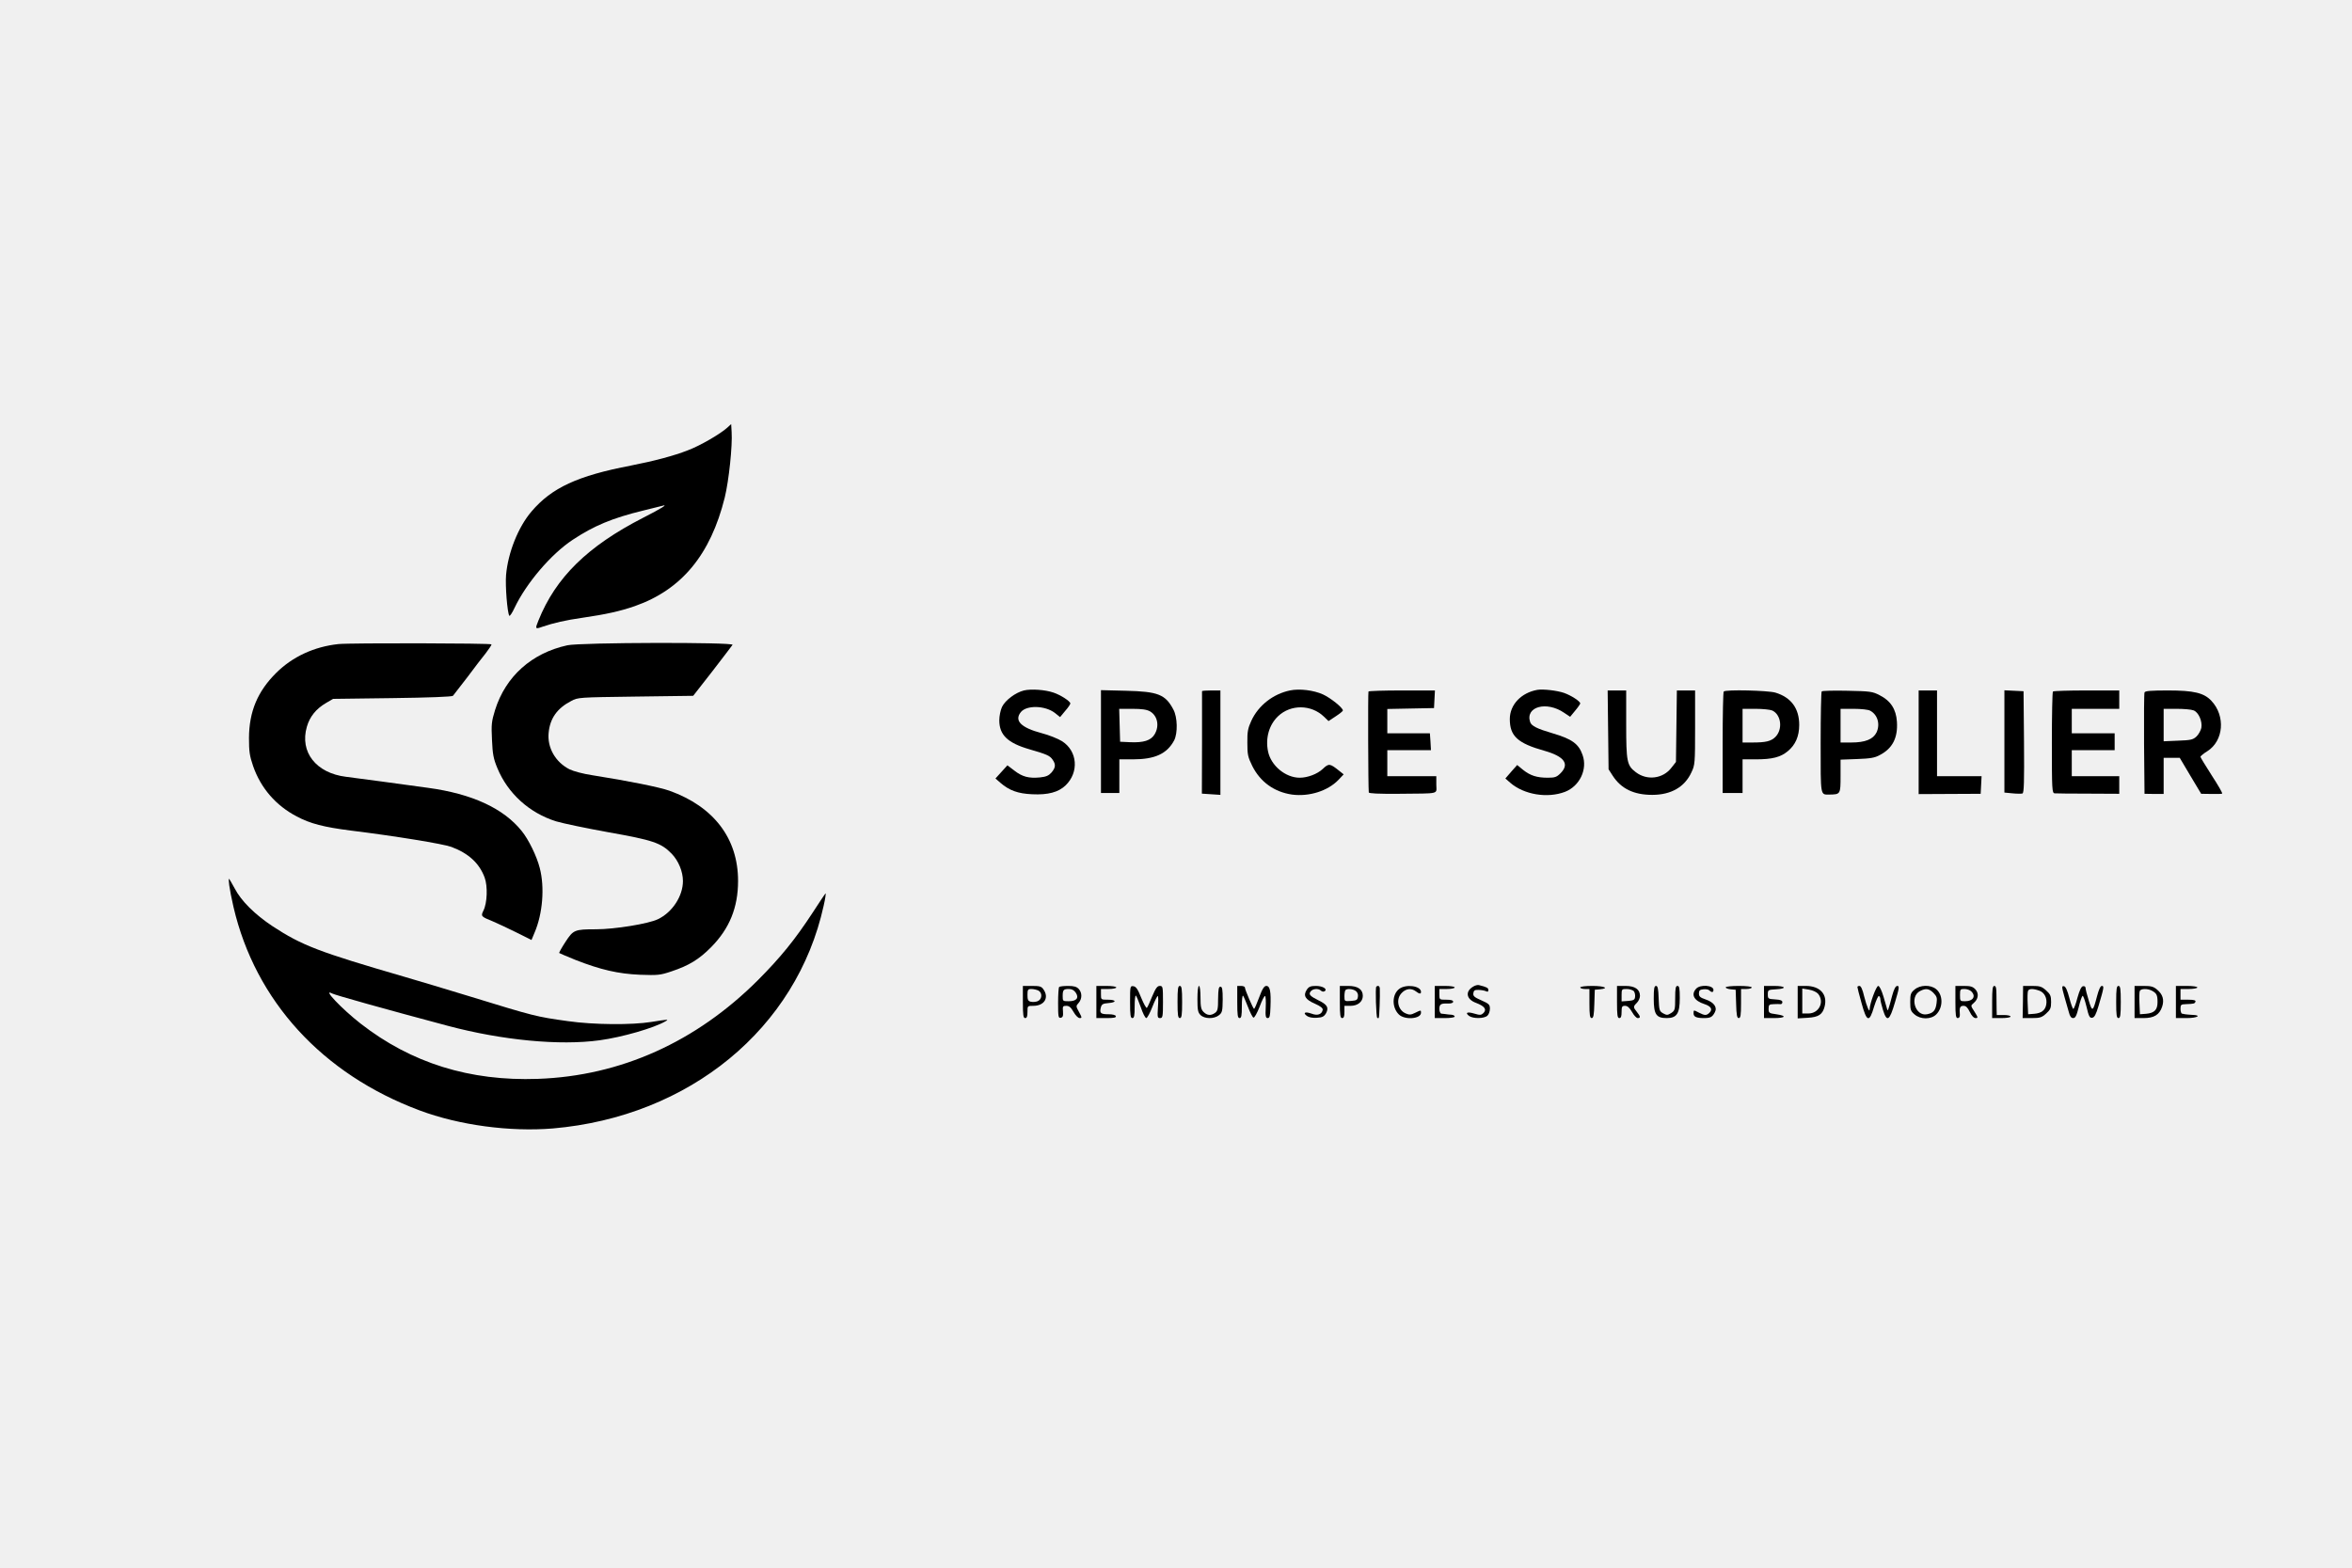
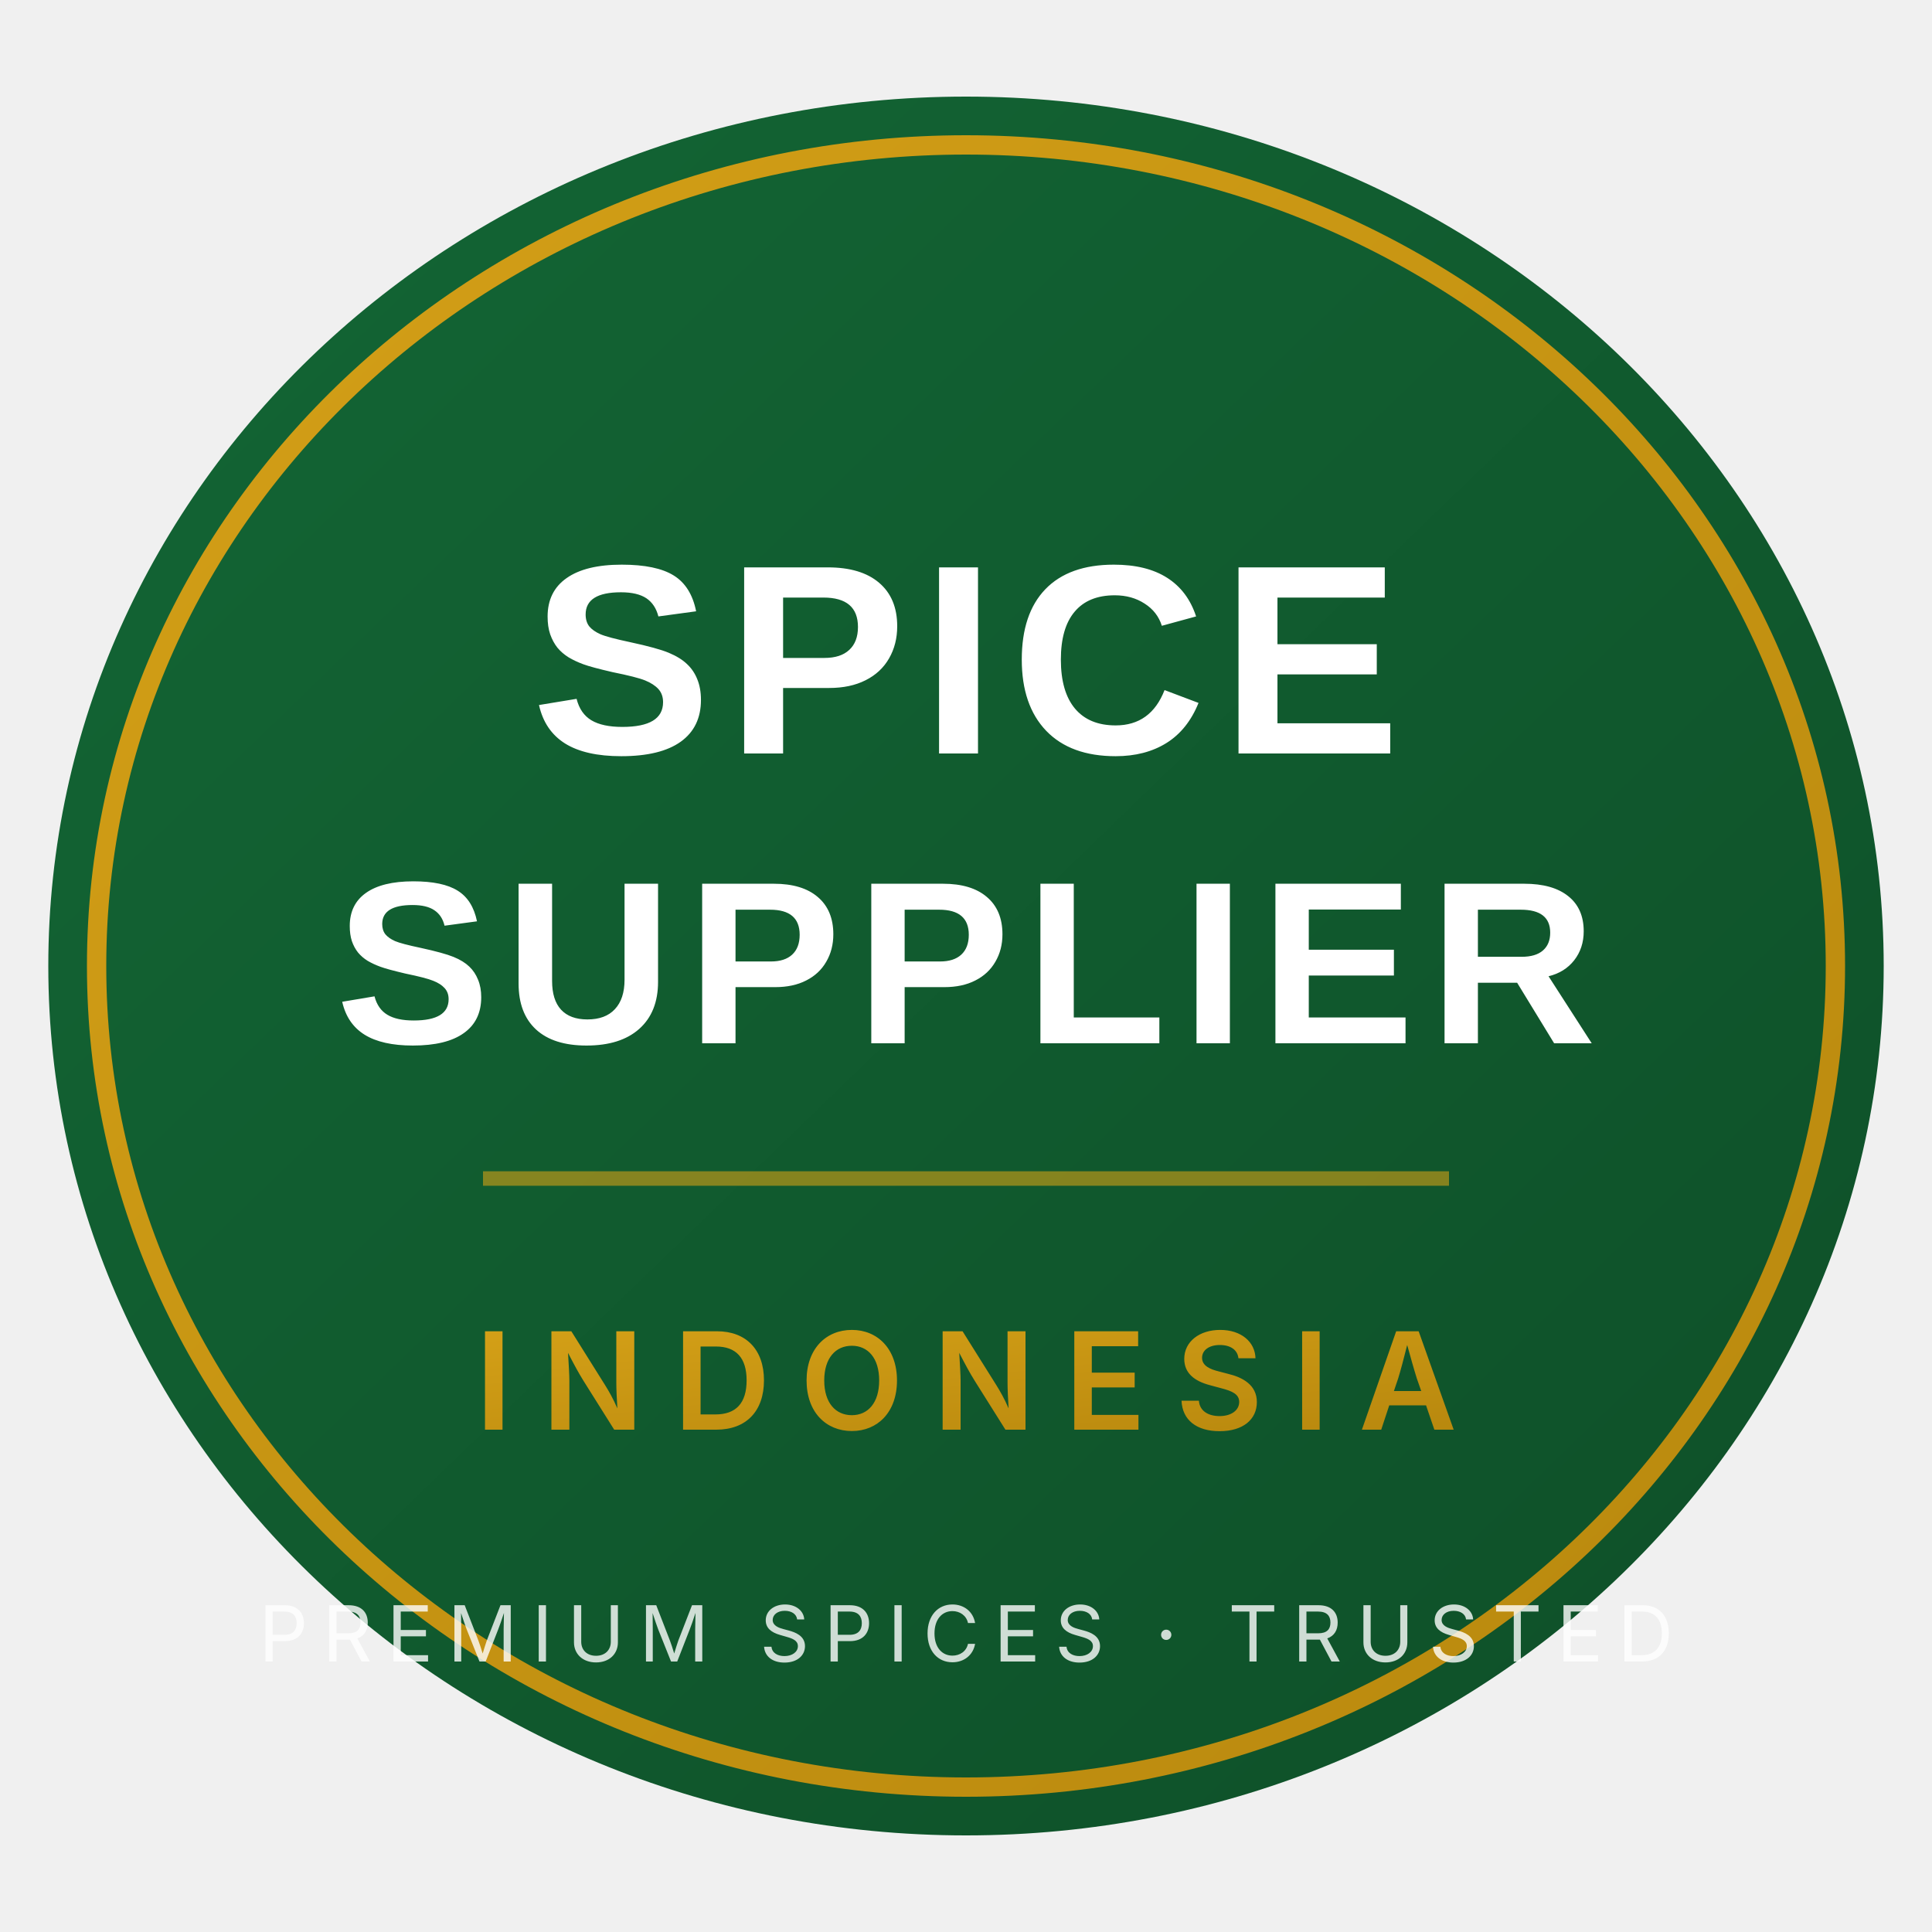
- <svg xmlns="http://www.w3.org/2000/svg" version="1.0" width="1536pt" height="1024pt" viewBox="0 0 1536 1024" preserveAspectRatio="xMidYMid meet">
-   <g transform="translate(0,1024) scale(0.1,-0.1)" fill="#000000" stroke="none">
-     <path d="M4750 7447 c-45 -41 -177 -118 -257 -148 -91 -36 -224 -71 -373 -100 -349 -67 -517 -145 -649 -300 -87 -102 -153 -268 -166 -414 -6 -73 8 -245 21 -267 3 -5 19 18 34 51 77 162 239 352 380 445 139 92 259 142 460 191 58 14 114 28 125 31 42 13 -3 -16 -125 -78 -363 -186 -571 -390 -684 -672 -22 -54 -21 -57 26 -40 73 25 151 43 263 59 152 22 246 43 341 76 305 107 494 335 587 709 27 110 51 338 45 428 l-3 52 -25 -23z" />
-     <path d="M2210 6033 c-158 -17 -299 -82 -406 -188 -122 -121 -177 -253 -178 -425 0 -89 4 -117 27 -184 50 -144 149 -258 285 -329 88 -47 178 -70 352 -92 291 -36 604 -87 658 -107 112 -42 182 -106 217 -200 21 -57 17 -167 -8 -216 -18 -37 -16 -39 63 -71 30 -13 99 -45 153 -72 l98 -49 20 48 c53 123 67 296 34 422 -19 76 -73 187 -118 242 -119 148 -324 243 -612 282 -154 22 -481 65 -535 72 -196 24 -304 162 -256 327 19 66 60 117 125 155 l46 27 387 5 c239 3 391 9 396 15 5 6 47 60 93 120 45 61 100 132 121 158 21 27 38 53 38 58 0 8 -921 10 -1000 2z" />
-     <path d="M3705 6025 c-233 -51 -403 -203 -472 -423 -23 -75 -25 -94 -20 -195 4 -94 10 -124 35 -184 68 -165 208 -293 384 -348 43 -13 196 -45 340 -71 293 -52 345 -69 415 -141 44 -46 73 -116 73 -178 0 -98 -69 -204 -163 -249 -61 -30 -283 -66 -405 -66 -140 0 -148 -4 -199 -82 -25 -38 -43 -71 -41 -73 2 -2 50 -22 106 -45 163 -64 279 -91 422 -97 116 -4 131 -3 205 22 114 38 180 78 260 159 119 121 175 258 175 432 0 277 -158 485 -448 589 -64 23 -273 65 -502 101 -61 9 -124 26 -151 39 -92 47 -146 142 -136 239 9 94 56 160 147 207 44 24 50 24 421 29 l376 5 125 160 c68 88 127 166 132 173 11 18 -995 16 -1079 -3z" />
-     <path d="M6687 5730 c-56 -14 -122 -64 -143 -107 -10 -21 -18 -60 -18 -88 0 -95 54 -148 196 -189 117 -34 134 -42 152 -68 22 -31 20 -52 -7 -84 -18 -20 -35 -28 -75 -32 -74 -7 -115 4 -167 44 l-46 35 -39 -43 -39 -43 32 -28 c58 -50 114 -71 208 -75 103 -5 171 13 218 58 89 86 78 225 -24 289 -26 16 -85 40 -132 52 -136 36 -181 82 -136 138 38 46 157 43 221 -5 l35 -28 33 40 c19 21 34 44 34 49 0 14 -62 55 -110 71 -55 19 -146 25 -193 14z" />
-     <path d="M8424 5730 c-110 -23 -206 -98 -252 -198 -22 -48 -27 -71 -26 -143 0 -77 3 -93 32 -152 52 -104 143 -170 259 -187 112 -15 233 23 303 95 l35 37 -29 23 c-61 49 -68 50 -108 12 -35 -33 -99 -57 -150 -57 -93 0 -188 79 -207 172 -18 87 7 174 66 230 82 78 216 77 299 -3 l30 -29 47 31 c26 17 47 34 47 38 0 18 -80 82 -130 105 -62 28 -154 39 -216 26z" />
-     <path d="M10040 5734 c-106 -19 -180 -97 -180 -191 0 -111 51 -158 226 -207 130 -37 166 -86 105 -147 -25 -25 -37 -29 -83 -29 -72 0 -114 14 -161 51 l-39 32 -39 -44 -38 -44 32 -28 c90 -78 243 -103 358 -59 95 37 148 147 114 241 -25 72 -69 104 -195 141 -102 30 -138 48 -147 73 -34 101 107 140 222 61 l39 -26 32 39 c18 21 33 43 34 48 0 14 -58 52 -106 69 -47 16 -136 26 -174 20z" />
-     <path d="M7190 5396 l0 -336 60 0 60 0 0 110 0 110 88 0 c144 0 223 36 270 124 24 47 22 151 -5 201 -52 99 -100 118 -310 123 l-163 4 0 -336z m321 197 c49 -29 62 -96 29 -150 -24 -40 -72 -55 -160 -51 l-65 3 -3 108 -3 107 87 0 c63 0 94 -5 115 -17z" />
-     <path d="M7850 5725 c0 -3 0 -154 0 -337 l-1 -332 61 -4 60 -4 0 341 0 341 -60 0 c-33 0 -60 -2 -60 -5z" />
-     <path d="M8937 5723 c-4 -7 -2 -628 2 -659 1 -7 63 -10 194 -9 278 3 247 -5 247 60 l0 55 -160 0 -160 0 0 85 0 85 143 0 142 0 -3 55 -4 55 -139 0 -139 0 0 80 0 79 153 3 152 3 3 58 3 57 -215 0 c-118 0 -217 -3 -219 -7z" />
-     <path d="M10502 5473 l3 -258 27 -42 c55 -85 138 -125 258 -125 123 0 212 51 256 147 23 48 24 59 24 293 l0 242 -59 0 -60 0 -3 -233 -3 -234 -29 -37 c-55 -73 -160 -86 -233 -30 -58 44 -63 67 -63 314 l0 220 -61 0 -60 0 3 -257z" />
-     <path d="M11257 5723 c-4 -3 -7 -154 -7 -335 l0 -328 65 0 65 0 0 110 0 110 86 0 c108 0 162 14 209 53 50 41 75 97 75 172 0 108 -53 180 -156 211 -49 14 -324 21 -337 7z m317 -124 c58 -27 70 -122 21 -172 -29 -29 -63 -37 -151 -37 l-64 0 0 110 0 110 85 0 c46 0 95 -5 109 -11z" />
-     <path d="M11897 5724 c-4 -4 -7 -155 -7 -335 0 -357 -3 -339 58 -339 71 1 72 2 72 120 l0 108 108 4 c85 3 116 8 148 26 83 43 119 112 112 218 -5 81 -41 137 -113 173 -46 24 -61 26 -210 29 -88 2 -163 0 -168 -4z m316 -126 c49 -26 67 -88 42 -142 -22 -45 -74 -66 -165 -66 l-70 0 0 110 0 110 86 0 c47 0 95 -5 107 -12z" />
-     <path d="M12530 5391 l0 -338 203 1 202 1 3 58 3 57 -146 0 -145 0 0 280 0 280 -60 0 -60 0 0 -339z" />
-     <path d="M13090 5397 l0 -334 52 -5 c29 -3 59 -3 66 -1 10 4 12 76 10 337 l-3 331 -62 3 -63 3 0 -334z" />
-     <path d="M13407 5723 c-4 -3 -7 -154 -7 -335 0 -305 1 -328 18 -330 9 -1 108 -2 219 -2 l203 -1 0 58 0 57 -155 0 -155 0 0 85 0 85 140 0 140 0 0 55 0 55 -140 0 -140 0 0 80 0 80 155 0 155 0 0 60 0 60 -213 0 c-118 0 -217 -3 -220 -7z" />
-     <path d="M14005 5717 c-3 -7 -4 -158 -3 -337 l3 -325 63 -1 62 0 0 118 0 118 53 0 52 0 70 -118 70 -117 65 -1 c36 -1 68 0 72 2 4 3 -27 56 -68 119 -40 63 -74 118 -74 122 1 4 20 21 45 36 107 68 120 230 27 329 -48 52 -115 68 -283 68 -111 0 -151 -3 -154 -13z m320 -117 c33 -12 59 -71 51 -115 -4 -17 -18 -43 -32 -56 -23 -21 -37 -24 -120 -27 l-94 -4 0 106 0 106 84 0 c47 0 96 -4 111 -10z" />
-     <path d="M1497 4458 c3 -24 15 -88 28 -143 143 -613 580 -1091 1215 -1328 259 -97 590 -141 870 -118 892 77 1593 653 1769 1455 11 48 16 84 12 80 -5 -5 -42 -61 -83 -124 -117 -179 -210 -293 -357 -441 -405 -405 -898 -627 -1438 -646 -445 -16 -827 103 -1158 361 -124 97 -252 232 -187 197 21 -11 342 -101 758 -212 354 -94 729 -130 990 -94 147 20 355 80 430 124 25 14 16 13 -91 -4 -129 -21 -378 -19 -546 5 -208 29 -216 31 -649 164 -151 46 -340 103 -420 126 -557 162 -668 204 -860 330 -116 77 -205 165 -248 248 -18 34 -35 62 -37 62 -2 0 -1 -19 2 -42z" />
-     <path d="M9625 3798 c-59 -32 -51 -85 15 -109 55 -21 71 -42 48 -66 -15 -14 -22 -15 -59 -4 -46 14 -64 7 -35 -15 27 -19 100 -18 120 2 9 8 16 29 16 45 0 27 -6 33 -56 55 -46 20 -55 28 -52 47 2 17 9 22 33 21 17 0 38 -4 48 -8 12 -6 17 -4 17 7 0 14 -11 20 -60 32 -8 3 -24 -1 -35 -7z" />
-     <path d="M6680 3695 c0 -87 3 -105 15 -105 11 0 15 11 15 40 0 40 0 40 38 40 72 0 105 53 66 108 -13 19 -24 22 -75 22 l-59 0 0 -105z m101 75 c28 -15 25 -58 -5 -70 -13 -5 -33 -6 -45 -3 -17 4 -21 13 -21 44 0 35 3 39 26 39 14 0 34 -5 45 -10z" />
-     <path d="M6917 3793 c-4 -3 -7 -51 -7 -105 0 -89 2 -99 17 -96 14 3 17 11 15 41 -3 34 -1 37 22 37 18 0 30 -10 47 -40 13 -23 30 -40 40 -40 16 0 15 4 -4 39 -21 38 -21 40 -3 60 23 26 24 66 1 91 -14 15 -31 20 -70 20 -28 0 -55 -3 -58 -7z m109 -38 c22 -34 4 -55 -47 -55 -38 0 -39 1 -39 33 0 41 5 47 41 47 19 0 34 -8 45 -25z" />
-     <path d="M7160 3695 l0 -105 66 0 c48 0 65 3 61 13 -2 7 -21 12 -48 12 -51 0 -59 7 -50 44 6 22 14 26 49 29 56 4 54 22 -3 22 -45 0 -45 0 -45 35 l0 35 50 0 c28 0 50 5 50 10 0 6 -28 10 -65 10 l-65 0 0 -105z" />
-     <path d="M7380 3696 c0 -88 3 -106 15 -106 12 0 15 15 15 76 0 41 3 73 8 71 4 -3 18 -37 32 -76 13 -39 29 -71 36 -71 6 0 24 33 40 74 16 41 32 72 35 70 4 -2 4 -35 1 -74 -4 -64 -3 -70 14 -70 17 0 19 9 19 105 0 100 -1 105 -21 105 -16 0 -27 -15 -49 -67 -15 -38 -31 -72 -35 -76 -4 -5 -20 25 -37 65 -22 56 -34 74 -51 76 -21 3 -22 1 -22 -102z" />
-     <path d="M7690 3695 c0 -87 3 -105 15 -105 12 0 15 18 15 105 0 87 -3 105 -15 105 -12 0 -15 -18 -15 -105z" />
-     <path d="M7820 3715 c0 -72 3 -88 20 -105 26 -26 89 -27 121 -1 21 17 23 27 24 102 0 67 -3 84 -15 84 -11 0 -14 -16 -15 -78 0 -66 -3 -81 -20 -93 -26 -19 -51 -18 -75 6 -16 16 -20 33 -20 95 0 43 -4 75 -10 75 -6 0 -10 -35 -10 -85z" />
-     <path d="M8080 3695 c0 -87 3 -105 15 -105 12 0 15 15 15 77 0 42 3 73 8 69 4 -4 18 -37 32 -73 14 -37 30 -68 36 -70 6 -2 24 30 40 71 15 41 31 73 36 70 4 -3 6 -36 4 -74 -3 -59 0 -70 13 -70 13 0 16 14 18 73 4 101 -3 137 -27 137 -14 0 -26 -18 -47 -75 -15 -41 -30 -75 -33 -75 -6 0 -60 125 -60 140 0 5 -11 10 -25 10 l-25 0 0 -105z" />
-     <path d="M8534 3775 c-25 -38 -10 -64 53 -91 38 -17 53 -29 51 -41 -6 -29 -34 -39 -73 -24 -42 15 -59 6 -30 -15 12 -9 37 -14 65 -12 36 2 47 8 60 30 19 36 8 56 -48 83 -58 29 -68 40 -52 60 15 18 51 20 67 4 6 -6 16 -8 23 -4 22 14 -11 35 -56 35 -35 0 -47 -5 -60 -25z" />
-     <path d="M8750 3695 c0 -87 3 -105 15 -105 11 0 15 11 15 40 l0 40 40 0 c47 0 80 27 80 65 0 43 -33 65 -95 65 l-55 0 0 -105z m104 72 c11 -8 17 -23 14 -38 -3 -21 -9 -24 -45 -27 -43 -3 -43 -3 -43 31 0 18 3 37 7 40 11 11 48 8 67 -6z" />
-     <path d="M8988 3795 c-7 -7 -1 -195 6 -203 3 -3 8 -3 10 -1 4 4 9 141 7 192 -1 17 -12 22 -23 12z" />
-     <path d="M9137 3780 c-47 -37 -48 -120 -2 -166 38 -38 145 -30 145 11 0 18 0 18 -39 -1 -26 -13 -37 -14 -60 -4 -53 22 -67 95 -26 135 27 28 62 32 91 10 23 -18 34 -19 34 -4 0 40 -100 53 -143 19z" />
-     <path d="M9370 3695 l0 -105 65 0 c37 0 65 4 65 10 0 6 -10 11 -22 12 -13 1 -30 2 -38 4 -8 1 -21 2 -27 3 -7 1 -13 14 -13 30 0 32 10 38 58 36 20 0 32 4 32 12 0 9 -15 13 -45 13 -45 0 -45 0 -45 35 l0 35 50 0 c28 0 50 5 50 10 0 6 -28 10 -65 10 l-65 0 0 -105z" />
-     <path d="M10320 3790 c0 -5 14 -10 30 -10 l30 0 0 -95 c0 -77 3 -95 15 -95 11 0 15 19 17 93 l3 92 33 3 c64 6 30 22 -48 22 -47 0 -80 -4 -80 -10z" />
-     <path d="M10560 3695 c0 -87 3 -105 15 -105 11 0 15 11 15 40 0 35 3 40 23 40 15 0 29 -12 45 -40 12 -22 29 -40 37 -40 20 0 19 10 -5 40 -25 31 -25 35 0 60 11 11 20 31 20 45 0 43 -33 65 -95 65 l-55 0 0 -105z m110 71 c6 -8 10 -25 8 -38 -2 -19 -10 -23 -45 -26 l-43 -3 0 40 c0 40 1 41 34 41 18 0 39 -7 46 -14z" />
-     <path d="M10800 3717 c0 -103 16 -127 85 -127 66 0 85 30 85 131 0 64 -3 79 -15 79 -12 0 -15 -16 -15 -80 0 -75 -2 -81 -26 -97 -24 -15 -29 -15 -53 -2 -24 14 -26 20 -29 97 -2 64 -6 82 -17 82 -12 0 -15 -17 -15 -83z" />
-     <path d="M11077 3782 c-36 -39 -14 -79 55 -101 42 -14 54 -34 32 -56 -19 -19 -31 -19 -68 0 -36 19 -36 19 -36 -4 0 -23 19 -31 68 -31 43 0 55 7 71 38 18 33 -7 66 -61 84 -35 12 -43 19 -43 39 0 19 6 25 29 27 16 2 33 -1 39 -7 15 -15 27 -14 27 3 0 31 -87 37 -113 8z" />
-     <path d="M11270 3791 c0 -6 15 -11 33 -13 l32 -3 3 -92 c2 -74 6 -93 17 -93 12 0 15 18 15 95 l0 95 35 0 c19 0 35 5 35 10 0 6 -35 10 -85 10 -47 0 -85 -4 -85 -9z" />
-     <path d="M11520 3695 l0 -105 65 0 c77 0 86 15 15 25 -47 6 -50 9 -50 36 0 26 4 29 33 30 17 1 38 1 45 0 6 -1 12 5 12 13 0 11 -13 16 -47 18 -46 3 -48 4 -48 33 0 29 2 30 53 33 75 4 65 22 -13 22 l-65 0 0 -105z" />
-     <path d="M11740 3694 l0 -106 66 4 c71 4 97 22 110 74 20 79 -30 134 -123 134 l-53 0 0 -106z m133 55 c44 -53 6 -129 -63 -129 l-40 0 0 81 0 82 43 -7 c24 -4 49 -15 60 -27z" />
-     <path d="M12130 3793 c0 -5 12 -52 27 -105 34 -125 51 -130 82 -23 13 41 27 73 32 69 5 -3 9 -12 9 -21 0 -9 8 -40 17 -70 26 -83 43 -72 79 52 27 90 29 105 15 105 -12 0 -22 -20 -35 -67 -23 -88 -28 -100 -31 -88 -2 6 -13 43 -24 83 -13 44 -27 72 -35 72 -13 0 -56 -117 -56 -152 0 -27 -19 17 -36 84 -10 44 -21 68 -30 68 -8 0 -14 -3 -14 -7z" />
-     <path d="M12503 3776 c-25 -21 -28 -31 -28 -81 0 -50 3 -60 28 -81 39 -34 108 -34 142 0 46 46 45 129 -2 166 -37 29 -104 27 -140 -4z m124 -22 c21 -22 25 -32 20 -66 -6 -48 -21 -65 -62 -73 -78 -16 -117 116 -45 152 37 19 58 16 87 -13z" />
-     <path d="M12770 3695 c0 -88 3 -105 15 -105 10 0 15 8 14 23 -4 45 1 57 24 57 16 0 27 -11 41 -40 12 -25 26 -40 38 -40 17 0 16 4 -7 41 -26 40 -26 40 -6 57 31 26 36 63 11 90 -17 18 -32 22 -75 22 l-55 0 0 -105z m104 69 c32 -32 11 -64 -41 -64 -32 0 -33 1 -33 40 0 38 2 40 29 40 16 0 37 -7 45 -16z" />
-     <path d="M13010 3695 l0 -105 60 0 c33 0 60 4 60 10 0 6 -20 10 -45 10 l-45 0 -1 38 c0 20 -1 63 -1 95 0 42 -3 57 -14 57 -11 0 -14 -21 -14 -105z" />
-     <path d="M13211 3695 l-2 -105 60 0 c53 0 65 4 93 29 28 25 33 36 33 76 0 40 -5 51 -33 76 -28 25 -40 29 -91 29 l-59 0 -1 -105z m107 74 c34 -12 53 -50 45 -92 -7 -36 -31 -55 -78 -59 l-40 -3 -3 69 c-2 38 -1 75 2 83 6 16 32 17 74 2z" />
-     <path d="M13481 3733 c11 -37 24 -85 30 -105 7 -27 15 -38 28 -38 15 0 22 15 36 70 9 39 21 72 25 75 5 3 16 -29 26 -70 15 -65 21 -75 37 -73 15 2 25 21 42 78 36 122 37 130 21 130 -9 0 -20 -25 -31 -67 -27 -103 -31 -105 -54 -29 -12 38 -21 75 -21 83 0 8 -7 13 -17 11 -11 -2 -22 -26 -36 -75 -10 -40 -23 -73 -27 -73 -4 0 -16 33 -26 72 -13 49 -24 74 -35 76 -15 3 -15 -4 2 -65z" />
-     <path d="M13820 3695 c0 -87 3 -105 15 -105 12 0 15 18 15 105 0 87 -3 105 -15 105 -12 0 -15 -18 -15 -105z" />
-     <path d="M13940 3695 l0 -105 59 0 c68 0 103 21 121 74 15 45 4 81 -32 111 -24 21 -40 25 -89 25 l-59 0 0 -105z m113 74 c31 -17 37 -28 37 -75 0 -50 -20 -71 -75 -76 l-40 -3 -3 69 c-2 38 -1 75 2 83 7 16 50 17 79 2z" />
-     <path d="M14210 3695 l0 -105 70 0 c71 0 102 19 35 21 -19 1 -39 3 -45 4 -5 1 -14 3 -20 4 -5 0 -10 15 -10 31 0 27 3 30 35 31 54 2 58 3 63 17 2 8 -11 12 -47 12 l-51 0 0 35 0 35 55 0 c30 0 55 5 55 10 0 6 -30 10 -70 10 l-70 0 0 -105z" />
-   </g>
+ <svg xmlns="http://www.w3.org/2000/svg" viewBox="0 0 200 200" width="200" height="200">
+   <defs>
+     <linearGradient id="bgGrad" x1="0%" y1="0%" x2="100%" y2="100%">
+       <stop offset="0%" style="stop-color:#136635;stop-opacity:1" />
+       <stop offset="100%" style="stop-color:#0e4f28;stop-opacity:1" />
+     </linearGradient>
+     <linearGradient id="goldGrad" x1="0%" y1="0%" x2="100%" y2="100%">
+       <stop offset="0%" style="stop-color:#D4A017;stop-opacity:1" />
+       <stop offset="100%" style="stop-color:#b8880e;stop-opacity:1" />
+     </linearGradient>
+   </defs>
+   <ellipse cx="100" cy="100" rx="95" ry="90" fill="url(#bgGrad)" />
+   <ellipse cx="100" cy="100" rx="90" ry="85" fill="none" stroke="url(#goldGrad)" stroke-width="2" />
+   <text x="100" y="78" font-family="'Poppins', 'Arial', sans-serif" font-size="28" font-weight="700" fill="#FFFFFF" text-anchor="middle" letter-spacing="1.5">SPICE</text>
+   <text x="100" y="108" font-family="'Poppins', 'Arial', sans-serif" font-size="24" font-weight="700" fill="#FFFFFF" text-anchor="middle" letter-spacing="1.5">SUPPLIER</text>
+   <line x1="50" y1="122" x2="150" y2="122" stroke="#D4A017" stroke-width="1.5" stroke-opacity="0.6" />
+   <text x="100" y="148" font-family="'Inter', 'Arial', sans-serif" font-size="14" font-weight="600" fill="url(#goldGrad)" text-anchor="middle" letter-spacing="3">INDONESIA</text>
+   <text x="100" y="172" font-family="'Inter', 'Arial', sans-serif" font-size="8" font-weight="400" fill="#FFFFFF" text-anchor="middle" letter-spacing="1.5" opacity="0.8">PREMIUM SPICES · TRUSTED</text>
</svg>
